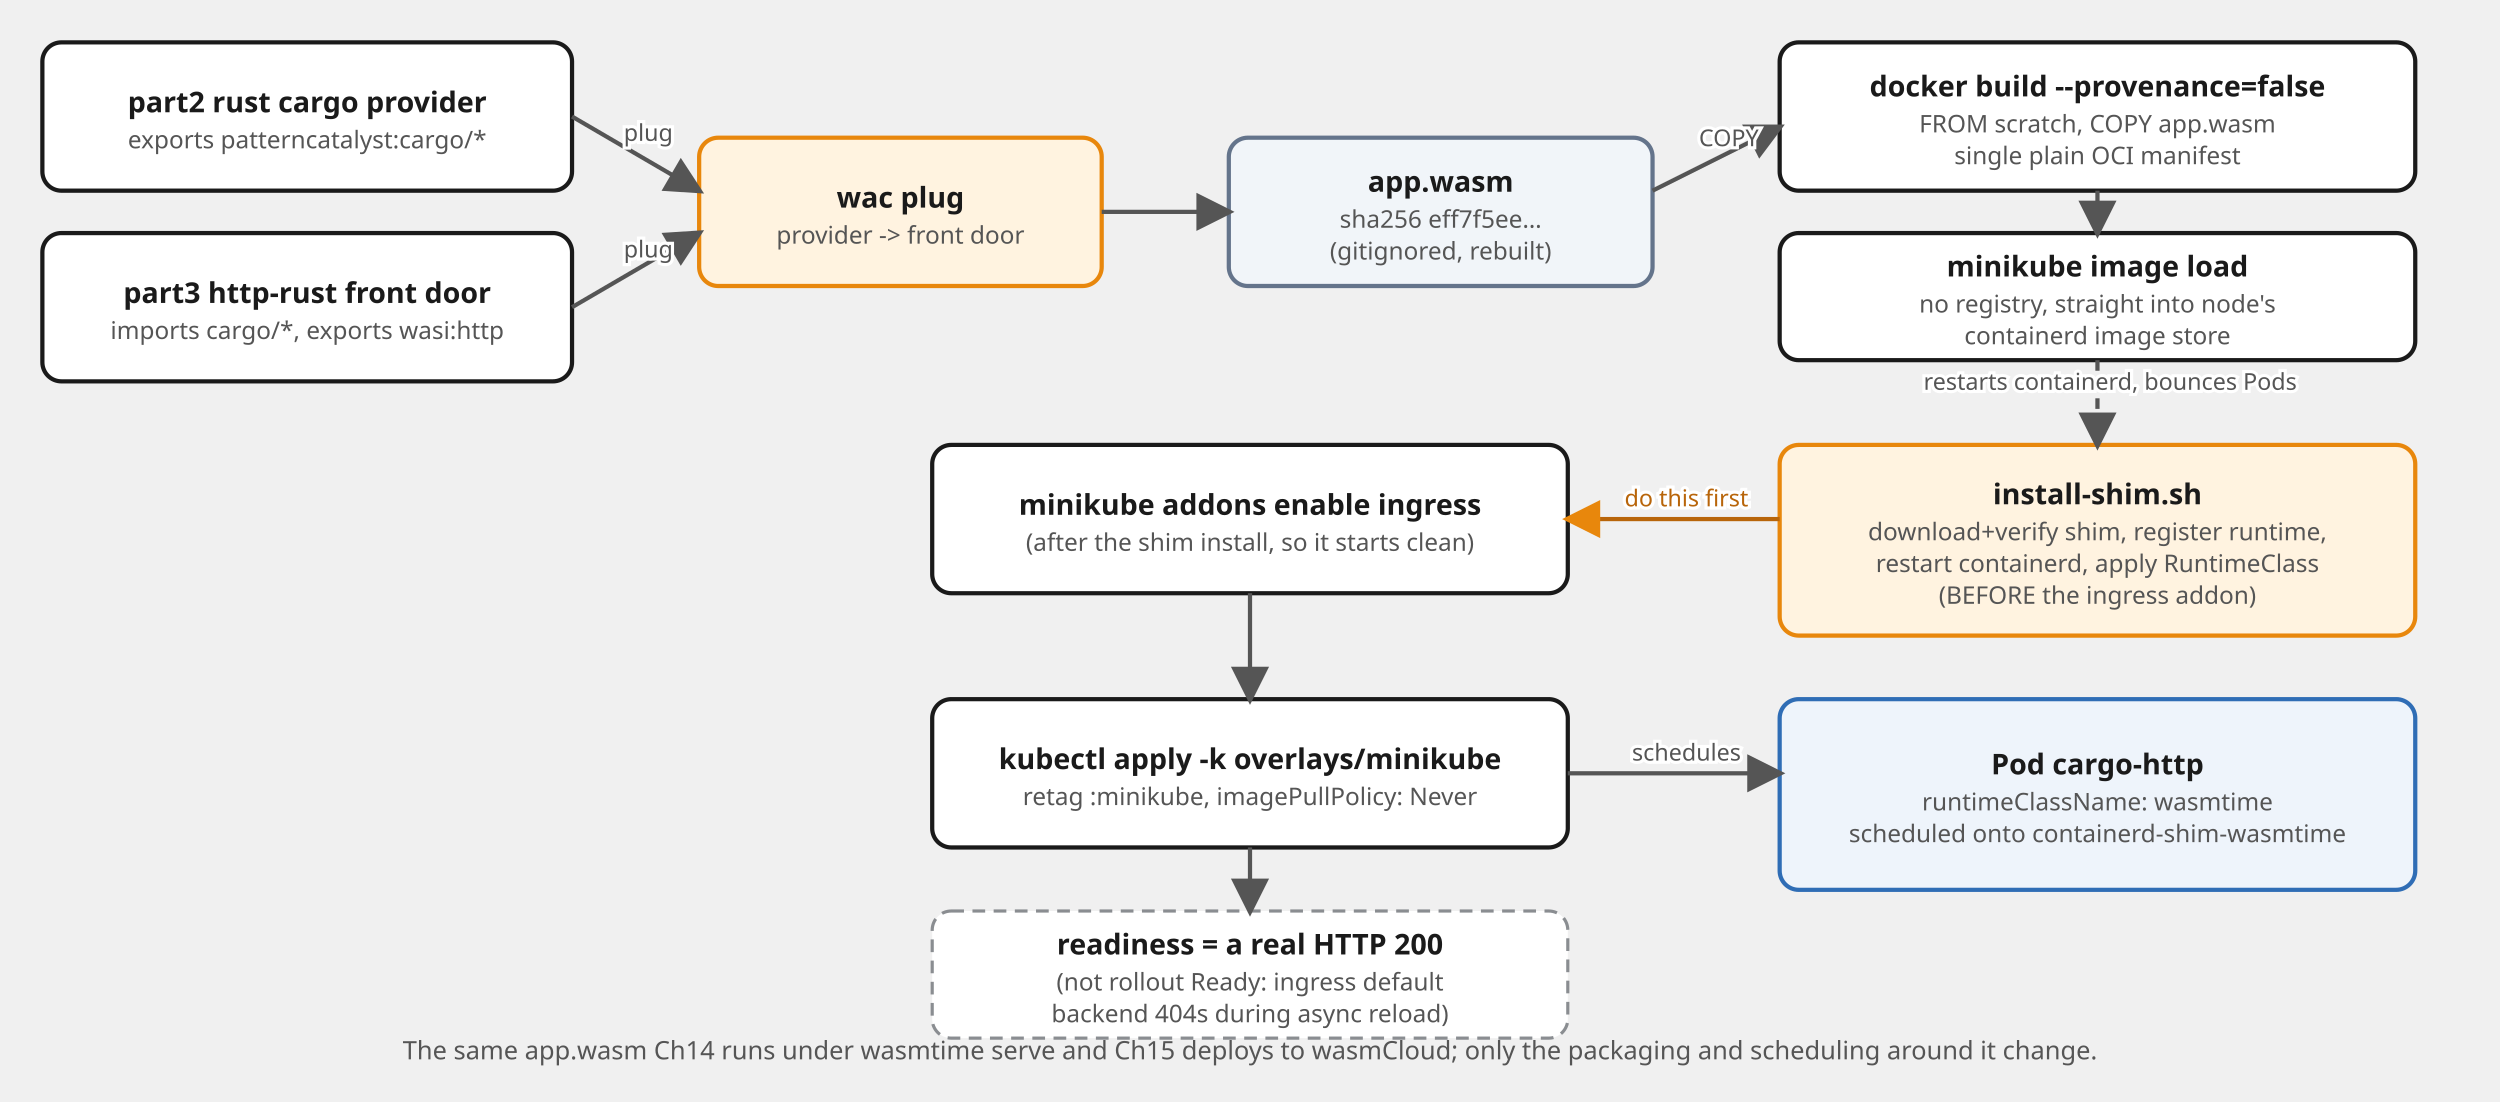
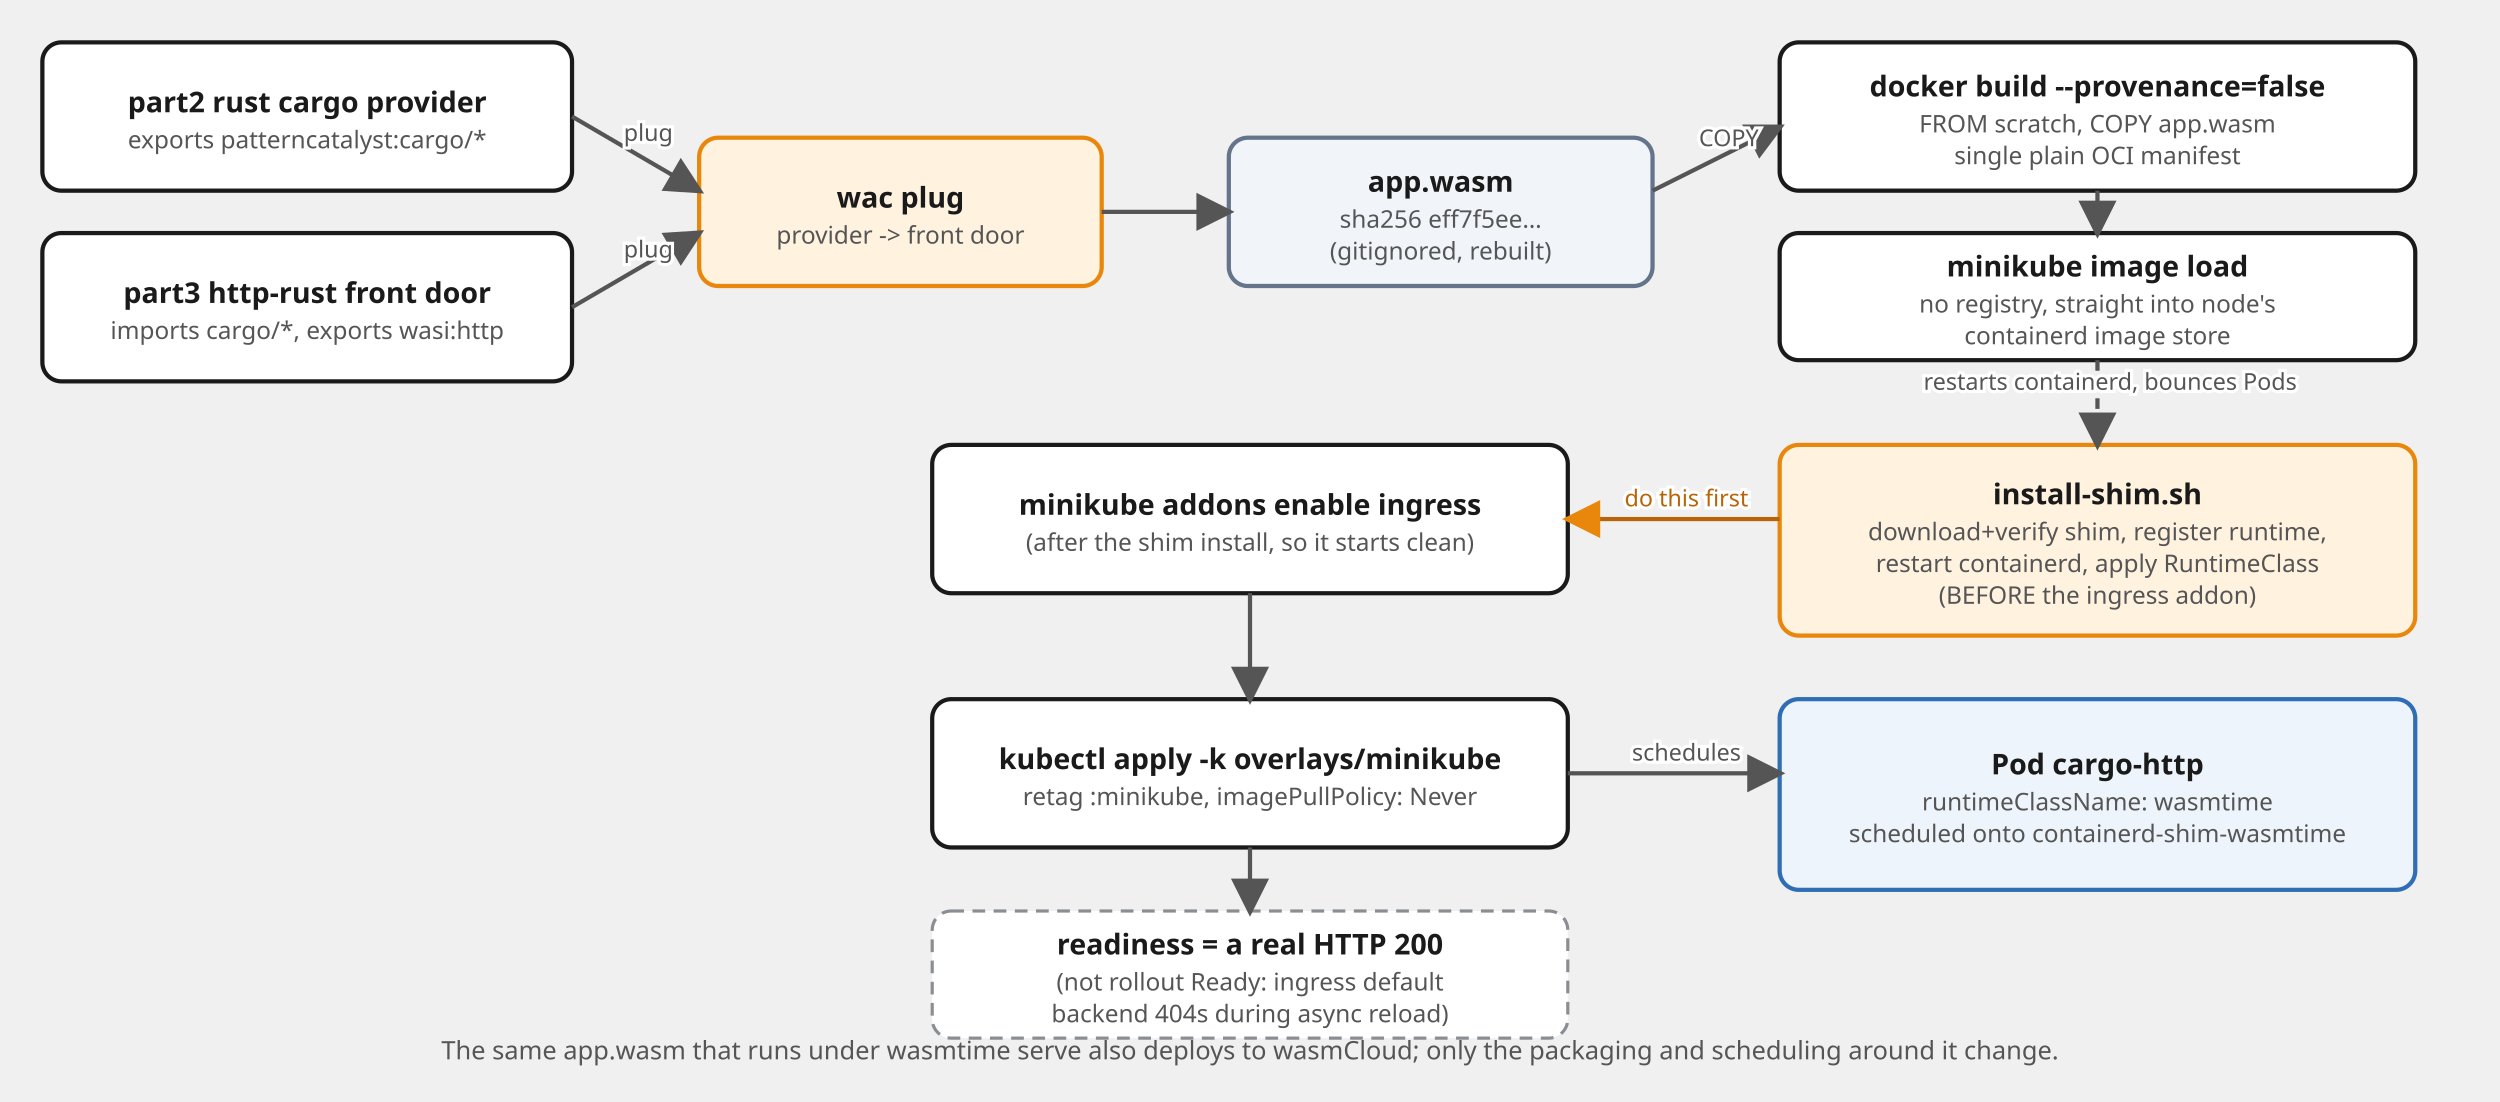
<svg xmlns="http://www.w3.org/2000/svg" viewBox="0 0 1180 520" font-family="'Red Hat Text', system-ui, sans-serif" role="img">
  <defs>
    <marker id="a" viewBox="0 0 10 10" refX="8.5" refY="5" markerWidth="9" markerHeight="9" orient="auto-start-reverse">
      <path d="M0,0 L10,5 L0,10 z" fill="#555" />
    </marker>
    <marker id="am" viewBox="0 0 10 10" refX="8.5" refY="5" markerWidth="9" markerHeight="9" orient="auto-start-reverse">
      <path d="M0,0 L10,5 L0,10 z" fill="#e8870c" />
    </marker>
  </defs>
  <rect x="20" y="20" width="250" height="70" rx="9" fill="#ffffff" stroke="#1a1a1a" stroke-width="2" />
  <text x="145.0" y="53.0" font-size="13.5" font-weight="700" fill="#1a1a1a" text-anchor="middle">part2 rust cargo provider</text>
  <text x="145.0" y="70.0" font-size="11.5" fill="#555555" text-anchor="middle">exports patterncatalyst:cargo/*</text>
  <rect x="20" y="110" width="250" height="70" rx="9" fill="#ffffff" stroke="#1a1a1a" stroke-width="2" />
  <text x="145.0" y="143.0" font-size="13.5" font-weight="700" fill="#1a1a1a" text-anchor="middle">part3 http-rust front door</text>
  <text x="145.0" y="160.0" font-size="11.5" fill="#555555" text-anchor="middle">imports cargo/*, exports wasi:http</text>
  <rect x="330" y="65" width="190" height="70" rx="9" fill="#fff3e0" stroke="#e8870c" stroke-width="2" />
  <text x="425.0" y="98.0" font-size="13.5" font-weight="700" fill="#1a1a1a" text-anchor="middle">wac plug</text>
  <text x="425.0" y="115.0" font-size="11.5" fill="#555555" text-anchor="middle">provider -&gt; front door</text>
  <rect x="580" y="65" width="200" height="70" rx="9" fill="#f1f5f9" stroke="#64748b" stroke-width="2" />
  <text x="680.0" y="90.5" font-size="13.5" font-weight="700" fill="#1a1a1a" text-anchor="middle">app.wasm</text>
  <text x="680.0" y="107.5" font-size="11.5" fill="#555555" text-anchor="middle">sha256 eff7f5ee…</text>
  <text x="680.0" y="122.5" font-size="11.5" fill="#555555" text-anchor="middle">(gitignored, rebuilt)</text>
  <rect x="840" y="20" width="300" height="70" rx="9" fill="#ffffff" stroke="#1a1a1a" stroke-width="2" />
  <text x="990.0" y="45.5" font-size="13.5" font-weight="700" fill="#1a1a1a" text-anchor="middle">docker build --provenance=false</text>
  <text x="990.0" y="62.5" font-size="11.5" fill="#555555" text-anchor="middle">FROM scratch, COPY app.wasm</text>
  <text x="990.0" y="77.5" font-size="11.5" fill="#555555" text-anchor="middle">single plain OCI manifest</text>
  <rect x="840" y="110" width="300" height="60" rx="9" fill="#ffffff" stroke="#1a1a1a" stroke-width="2" />
  <text x="990.0" y="130.5" font-size="13.5" font-weight="700" fill="#1a1a1a" text-anchor="middle">minikube image load</text>
  <text x="990.0" y="147.5" font-size="11.5" fill="#555555" text-anchor="middle">no registry, straight into node's</text>
  <text x="990.0" y="162.5" font-size="11.5" fill="#555555" text-anchor="middle">containerd image store</text>
  <rect x="840" y="210" width="300" height="90" rx="9" fill="#fff3e0" stroke="#e8870c" stroke-width="2" />
  <text x="990.0" y="238.0" font-size="13.5" font-weight="700" fill="#1a1a1a" text-anchor="middle">install-shim.sh</text>
  <text x="990.0" y="255.0" font-size="11.5" fill="#555555" text-anchor="middle">download+verify shim, register runtime,</text>
  <text x="990.0" y="270.0" font-size="11.5" fill="#555555" text-anchor="middle">restart containerd, apply RuntimeClass</text>
  <text x="990.0" y="285.0" font-size="11.5" fill="#555555" text-anchor="middle">(BEFORE the ingress addon)</text>
  <rect x="440" y="210" width="300" height="70" rx="9" fill="#ffffff" stroke="#1a1a1a" stroke-width="2" />
  <text x="590.0" y="243.0" font-size="13.5" font-weight="700" fill="#1a1a1a" text-anchor="middle">minikube addons enable ingress</text>
  <text x="590.0" y="260.0" font-size="11.5" fill="#555555" text-anchor="middle">(after the shim install, so it starts clean)</text>
  <rect x="440" y="330" width="300" height="70" rx="9" fill="#ffffff" stroke="#1a1a1a" stroke-width="2" />
  <text x="590.0" y="363.0" font-size="13.5" font-weight="700" fill="#1a1a1a" text-anchor="middle">kubectl apply -k overlays/minikube</text>
  <text x="590.0" y="380.0" font-size="11.5" fill="#555555" text-anchor="middle">retag :minikube, imagePullPolicy: Never</text>
  <rect x="840" y="330" width="300" height="90" rx="9" fill="#eef4fb" stroke="#2f6db5" stroke-width="2" />
  <text x="990.0" y="365.5" font-size="13.5" font-weight="700" fill="#1a1a1a" text-anchor="middle">Pod cargo-http</text>
  <text x="990.0" y="382.5" font-size="11.5" fill="#555555" text-anchor="middle">runtimeClassName: wasmtime</text>
  <text x="990.0" y="397.5" font-size="11.5" fill="#555555" text-anchor="middle">scheduled onto containerd-shim-wasmtime</text>
  <rect x="440" y="430" width="300" height="60" rx="9" fill="#ffffff" stroke="#8a8d91" stroke-width="1.5" stroke-dasharray="6 4" />
  <text x="590.0" y="450.5" font-size="13.5" font-weight="700" fill="#1a1a1a" text-anchor="middle">readiness = a real HTTP 200</text>
  <text x="590.0" y="467.5" font-size="11.5" fill="#555555" text-anchor="middle">(not rollout Ready: ingress default</text>
  <text x="590.0" y="482.5" font-size="11.5" fill="#555555" text-anchor="middle">backend 404s during async reload)</text>
  <path d="M270,55 L330,90" fill="none" stroke="#555" stroke-width="2" marker-end="url(#a)" />
  <text x="306.0" y="66.5" font-size="11" fill="#ffffff" stroke="#ffffff" stroke-width="3" paint-order="stroke" text-anchor="middle">plug</text>
  <text x="306.0" y="66.5" font-size="11" fill="#555" text-anchor="middle">plug</text>
  <path d="M270,145 L330,110" fill="none" stroke="#555" stroke-width="2" marker-end="url(#a)" />
  <text x="306.0" y="121.5" font-size="11" fill="#ffffff" stroke="#ffffff" stroke-width="3" paint-order="stroke" text-anchor="middle">plug</text>
  <text x="306.0" y="121.5" font-size="11" fill="#555" text-anchor="middle">plug</text>
  <path d="M520,100 L580,100" fill="none" stroke="#555" stroke-width="2" marker-end="url(#a)" />
  <path d="M780,90 L840,60" fill="none" stroke="#555" stroke-width="2" marker-end="url(#a)" />
  <text x="816.0" y="69.0" font-size="11" fill="#ffffff" stroke="#ffffff" stroke-width="3" paint-order="stroke" text-anchor="middle">COPY</text>
  <text x="816.0" y="69.0" font-size="11" fill="#555" text-anchor="middle">COPY</text>
  <path d="M990,90 L990,110" fill="none" stroke="#555" stroke-width="2" marker-end="url(#a)" />
  <path d="M990,170 L990,210" fill="none" stroke="#555" stroke-width="2" stroke-dasharray="5 4" marker-end="url(#a)" />
  <text x="996.0" y="184.0" font-size="11" fill="#ffffff" stroke="#ffffff" stroke-width="3" paint-order="stroke" text-anchor="middle">restarts containerd, bounces Pods</text>
  <text x="996.0" y="184.0" font-size="11" fill="#555" text-anchor="middle">restarts containerd, bounces Pods</text>
  <path d="M840,245 L740,245" fill="none" stroke="#b8650a" stroke-width="2" marker-end="url(#am)" />
  <text x="796.0" y="239.0" font-size="11" fill="#ffffff" stroke="#ffffff" stroke-width="3" paint-order="stroke" text-anchor="middle">do this first</text>
  <text x="796.0" y="239.0" font-size="11" fill="#b8650a" text-anchor="middle">do this first</text>
  <path d="M590,280 L590,330" fill="none" stroke="#555" stroke-width="2" marker-end="url(#a)" />
  <path d="M740,365 L840,365" fill="none" stroke="#555" stroke-width="2" marker-end="url(#a)" />
  <text x="796.0" y="359.0" font-size="11" fill="#ffffff" stroke="#ffffff" stroke-width="3" paint-order="stroke" text-anchor="middle">schedules</text>
  <text x="796.0" y="359.0" font-size="11" fill="#555" text-anchor="middle">schedules</text>
  <path d="M590,400 L590,430" fill="none" stroke="#555" stroke-width="2" marker-end="url(#a)" />
-   <text x="590" y="500" font-size="12" fill="#555555" text-anchor="middle">The same app.wasm Ch14 runs under wasmtime serve and Ch15 deploys to wasmCloud; only the packaging and scheduling around it change.</text>
+   <text x="590" y="500" font-size="12" fill="#555555" text-anchor="middle">The same app.wasm that runs under wasmtime serve also deploys to wasmCloud; only the packaging and scheduling around it change.</text>
</svg>
